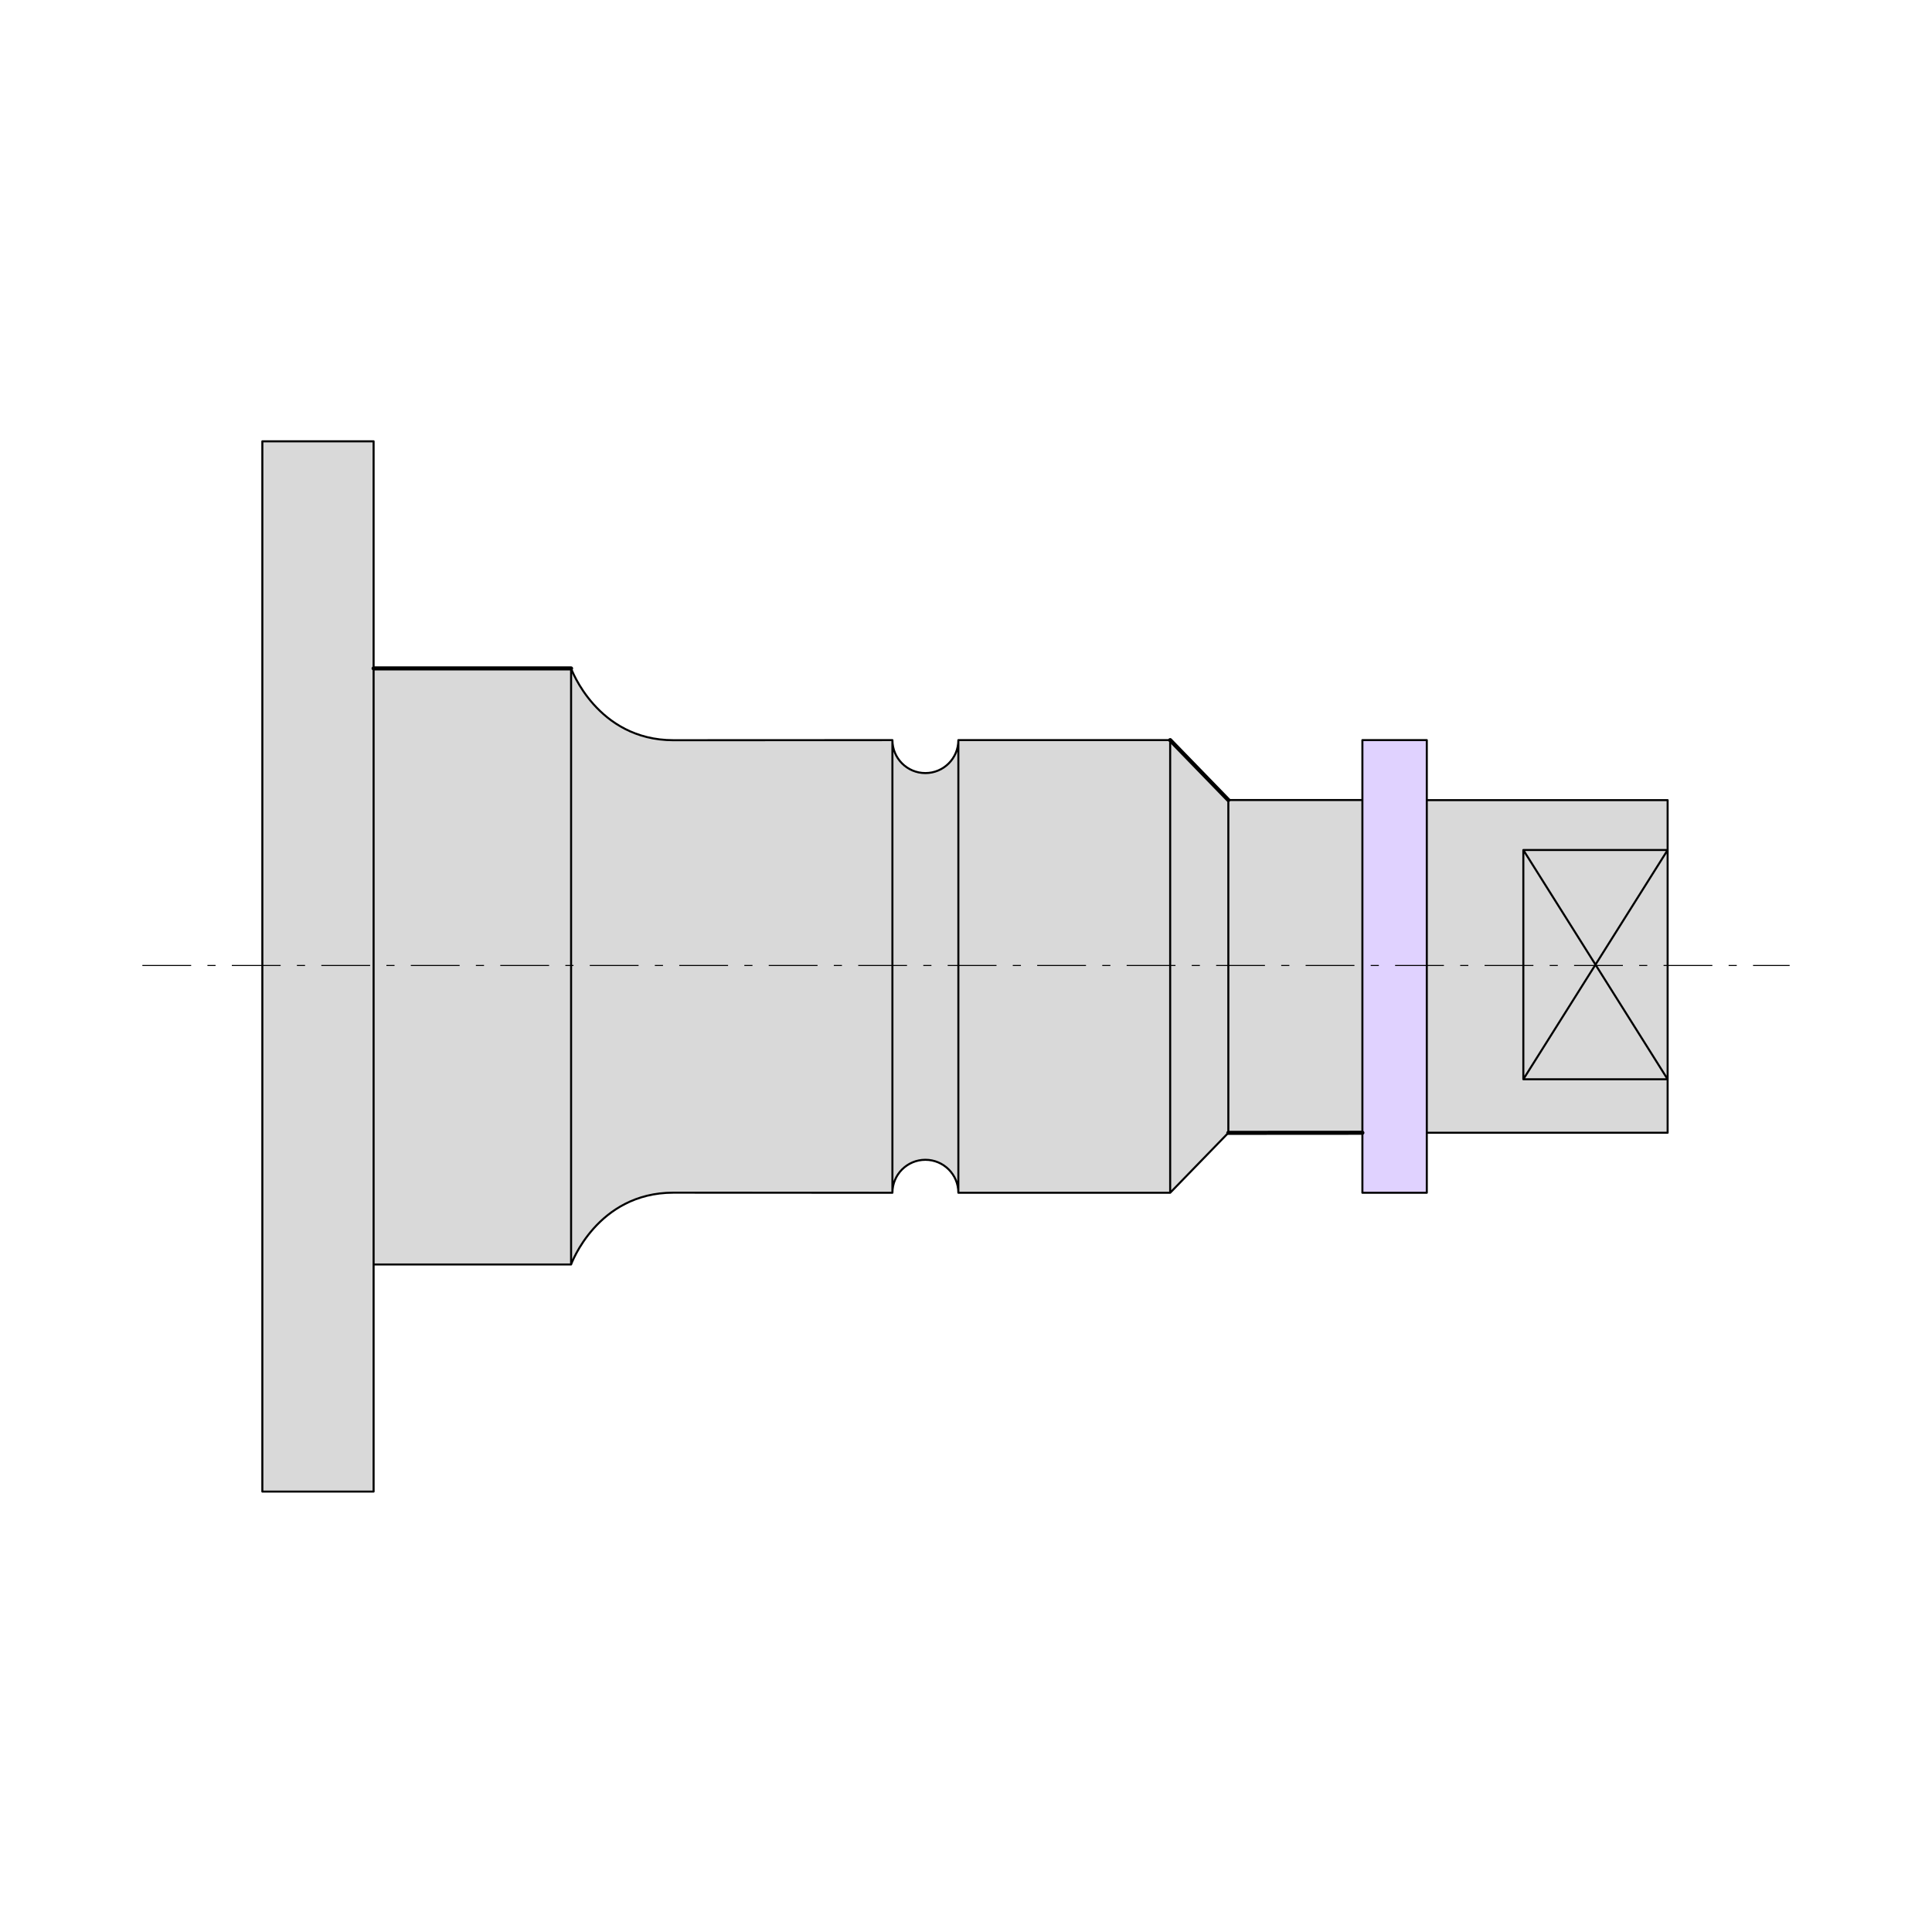
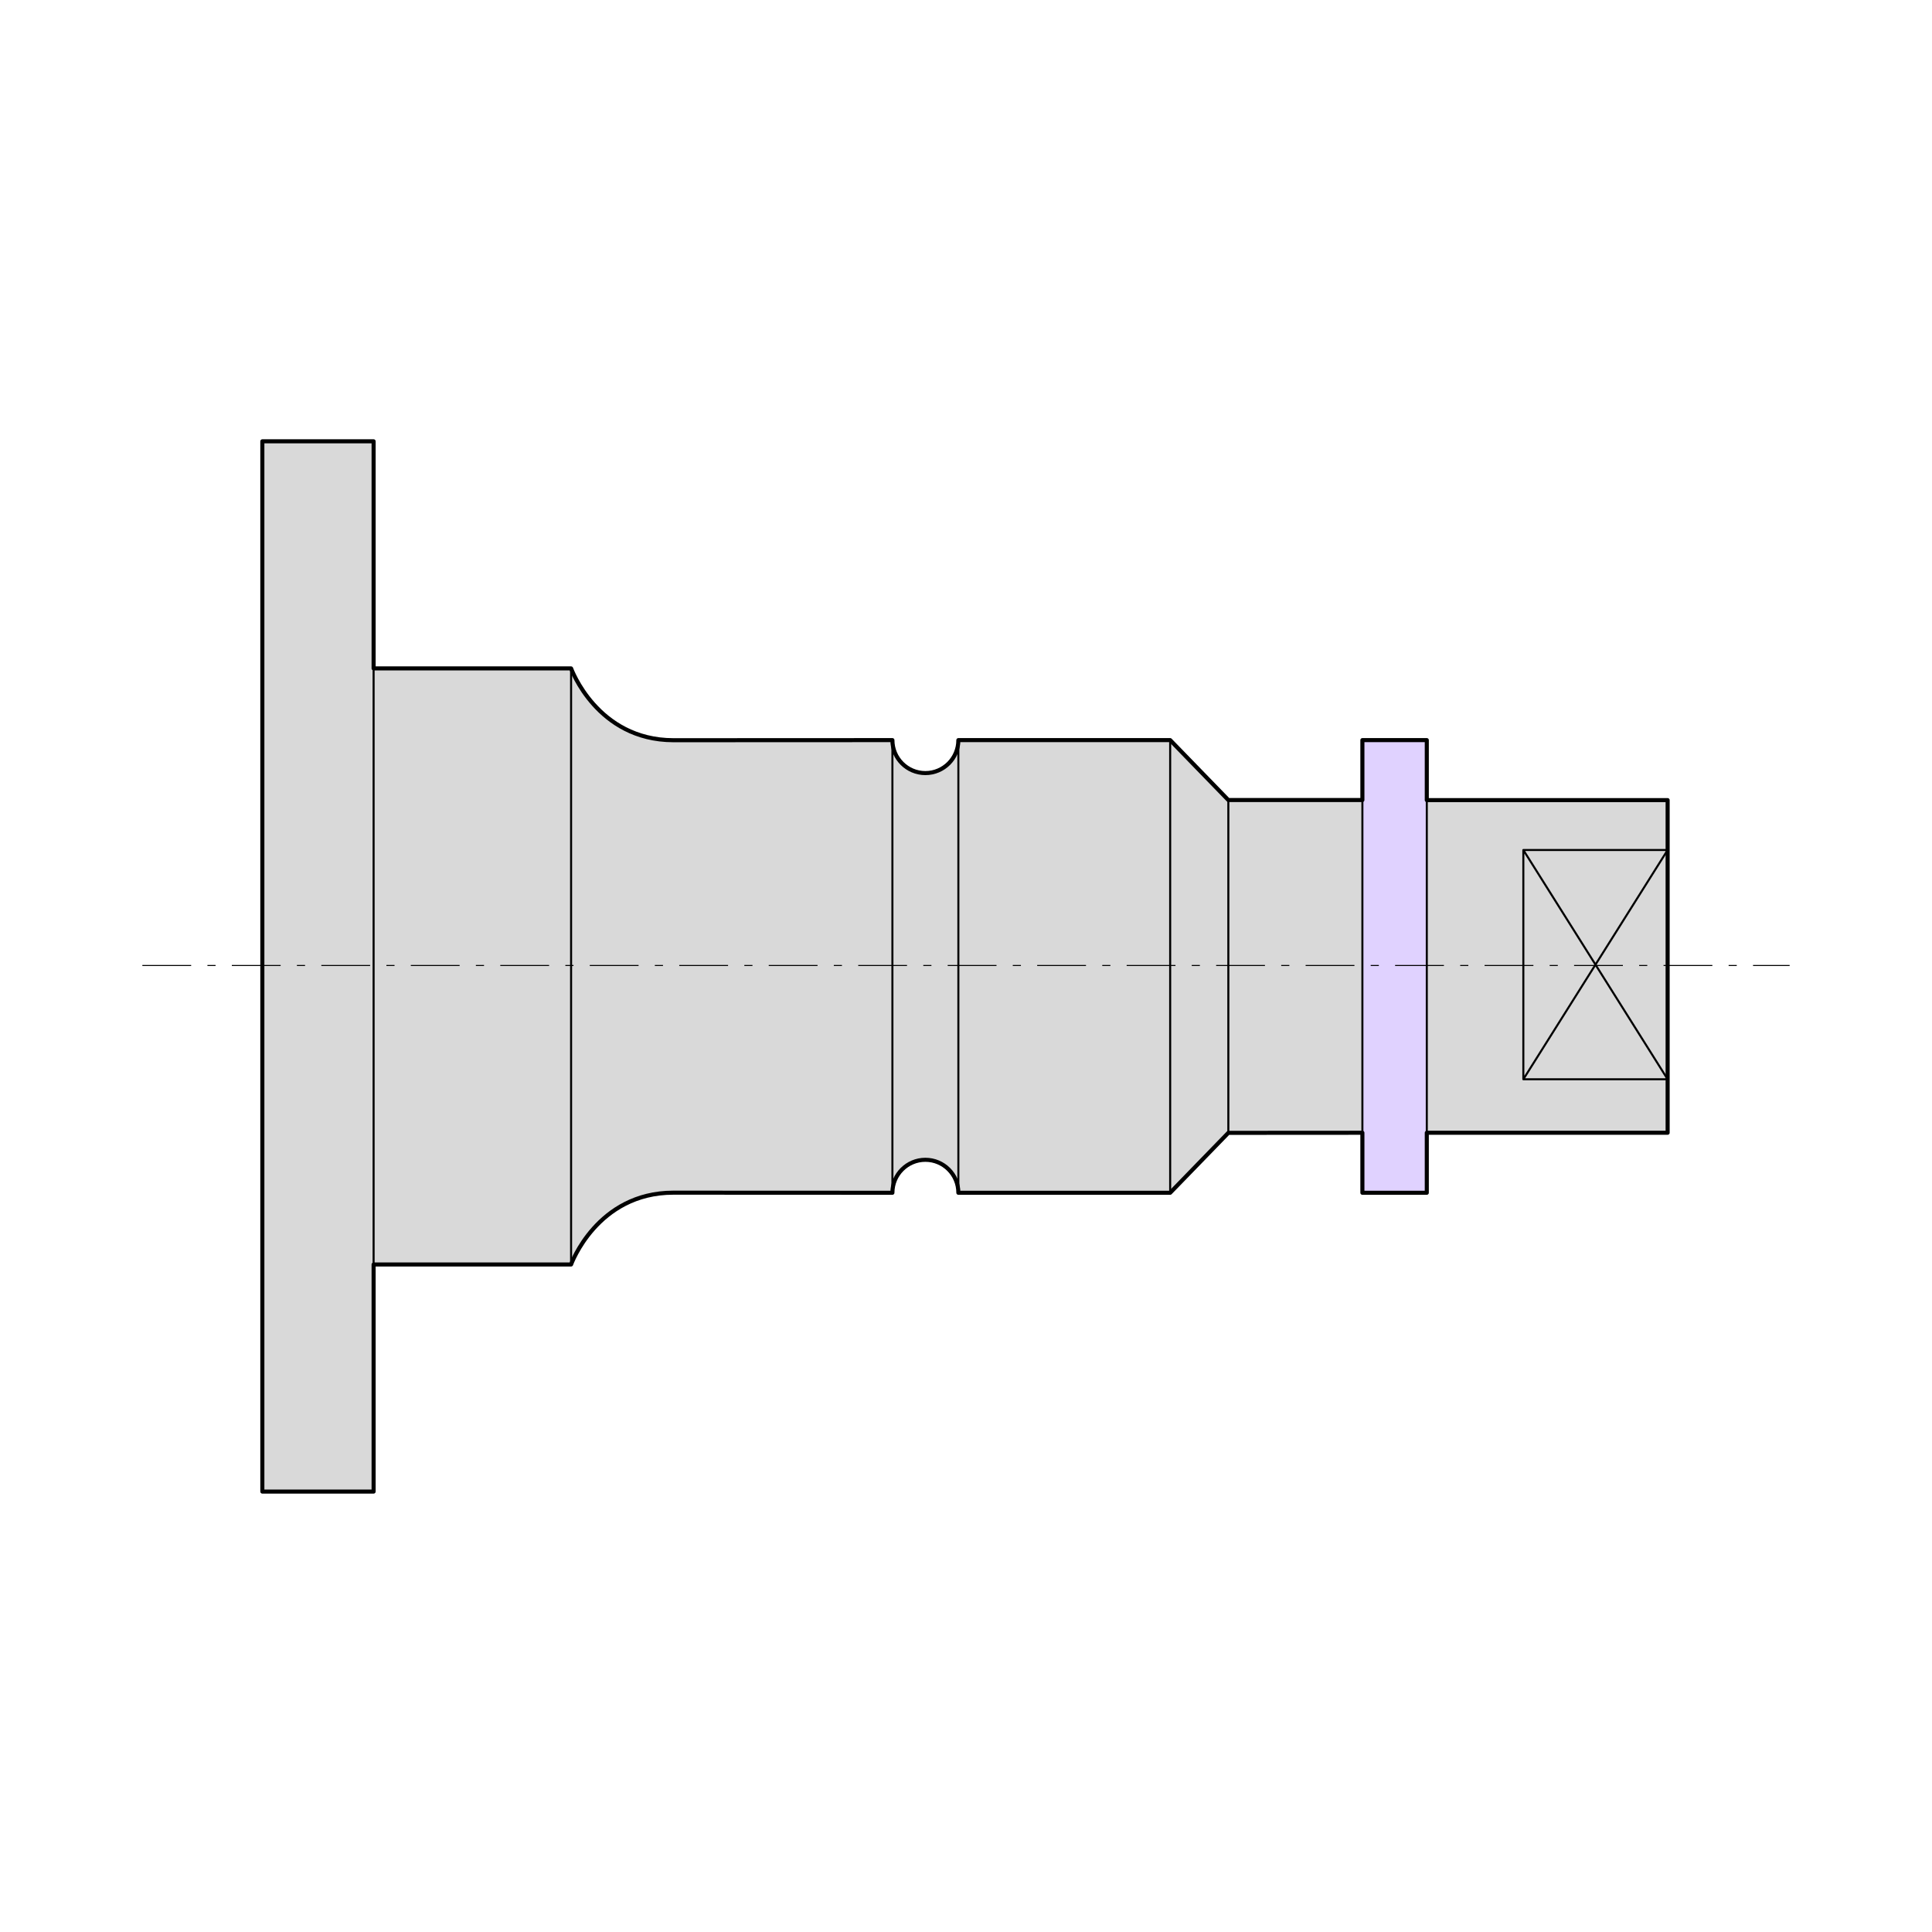
<svg xmlns="http://www.w3.org/2000/svg" width="950" height="950" viewBox="0 0 950 950" fill="none">
  <rect width="950" height="950" fill="white" />
  <path d="M183.709 217H129V733.433H183.709V621.763V328.67V217Z" fill="#D9D9D9" />
  <path d="M280.816 621.763V328.67H183.709V621.763H280.816Z" fill="#D9D9D9" />
  <path d="M331.118 586.456L438.812 586.504V363.93L331.118 363.977C293.5 363.93 280.816 328.67 280.816 328.67V621.763C280.816 621.763 293.5 586.456 331.118 586.456Z" fill="#D9D9D9" />
  <path d="M438.812 363.93V586.504C438.814 577.551 446.067 570.295 455.02 570.29C463.978 570.285 471.243 577.546 471.245 586.504V363.929C471.241 372.886 463.977 380.145 455.02 380.14C446.068 380.135 438.815 372.882 438.812 363.93Z" fill="#D9D9D9" />
  <path d="M471.245 586.504H575.394V363.929H471.245V586.504Z" fill="#D9D9D9" />
  <path d="M575.394 586.504L603.994 557.041V393.392L575.394 363.929V586.504Z" fill="#D9D9D9" />
  <path d="M603.994 393.392V557.041L669.913 557V393.392H603.994Z" fill="#D9D9D9" />
  <path d="M701.58 363.929H669.913V393.392V557V586.504H701.58V556.993V393.44V363.929Z" fill="#E0D2FF" />
  <path d="M701.58 556.993H820.005V530.692H749.055V417.968H820.005V393.44H701.58V556.993Z" fill="#D9D9D9" />
  <path d="M749.055 530.692H820.005V417.968H749.055V530.692Z" fill="#D9D9D9" />
  <path d="M280.816 621.763V328.67M280.816 621.763H183.709M280.816 621.763C280.816 621.763 293.5 586.456 331.118 586.456L438.812 586.504M438.812 586.504V363.93M438.812 586.504C438.814 577.551 446.067 570.295 455.02 570.29C463.978 570.285 471.243 577.546 471.245 586.504M438.812 363.93L331.118 363.977C293.5 363.93 280.816 328.67 280.816 328.67M438.812 363.93C438.815 372.882 446.068 380.135 455.02 380.14C463.977 380.145 471.241 372.886 471.245 363.929M280.816 328.67H183.709M183.709 621.763V733.433H129V217H183.709V328.67M183.709 621.763V328.67M471.245 586.504H575.394M471.245 586.504V363.929M471.245 363.929H575.394M575.394 586.504L603.994 557.041M575.394 586.504V363.929M575.394 363.929L603.994 393.392M603.994 557.041V393.392M603.994 557.041L669.913 557M603.994 393.392H669.913M669.913 393.392V557M669.913 393.392V363.929H701.58V393.44M669.913 557V586.504H701.58V556.993M701.58 556.993H820.005V530.692M701.58 556.993V393.44M820.005 530.692H749.055M820.005 530.692V417.968M820.005 530.692L749.055 417.968M749.055 530.692V417.968M749.055 530.692L820.005 417.968M749.055 417.968H820.005M820.005 417.968V393.44H701.58" stroke="black" stroke-linecap="round" stroke-linejoin="round" />
-   <path fill-rule="evenodd" clip-rule="evenodd" d="M183.709 328.67H280.816Z" stroke="black" stroke-width="2" stroke-linecap="round" stroke-linejoin="round" />
-   <path fill-rule="evenodd" clip-rule="evenodd" d="M603.994 393.392L575.394 363.929Z" stroke="black" stroke-width="2" stroke-linecap="round" stroke-linejoin="round" />
-   <path fill-rule="evenodd" clip-rule="evenodd" d="M603.994 557.041L669.913 557Z" stroke="black" stroke-width="2" stroke-linecap="round" stroke-linejoin="round" />
+   <path d="M183.709 217H129V733.433H183.709V621.763H280.816C280.816 621.763 293.5 586.456 331.118 586.456L438.812 586.504C438.814 577.551 446.067 570.295 455.02 570.29C463.978 570.285 471.243 577.546 471.245 586.504H575.394L603.994 557.041L669.913 557V586.504H701.58V556.993H820.005V530.692V417.968V393.44H701.58V363.929H669.913V393.392H603.994L575.394 363.929H471.245C471.241 372.886 463.977 380.145 455.02 380.14C446.068 380.135 438.815 372.882 438.812 363.93L331.118 363.977C293.5 363.93 280.816 328.67 280.816 328.67H183.709V217Z" stroke="black" stroke-width="2" stroke-linecap="round" stroke-linejoin="round" />
  <line x1="70" y1="474.75" x2="880" y2="474.75" stroke="black" stroke-width="0.5" stroke-dasharray="24 8 4 8" />
</svg>
